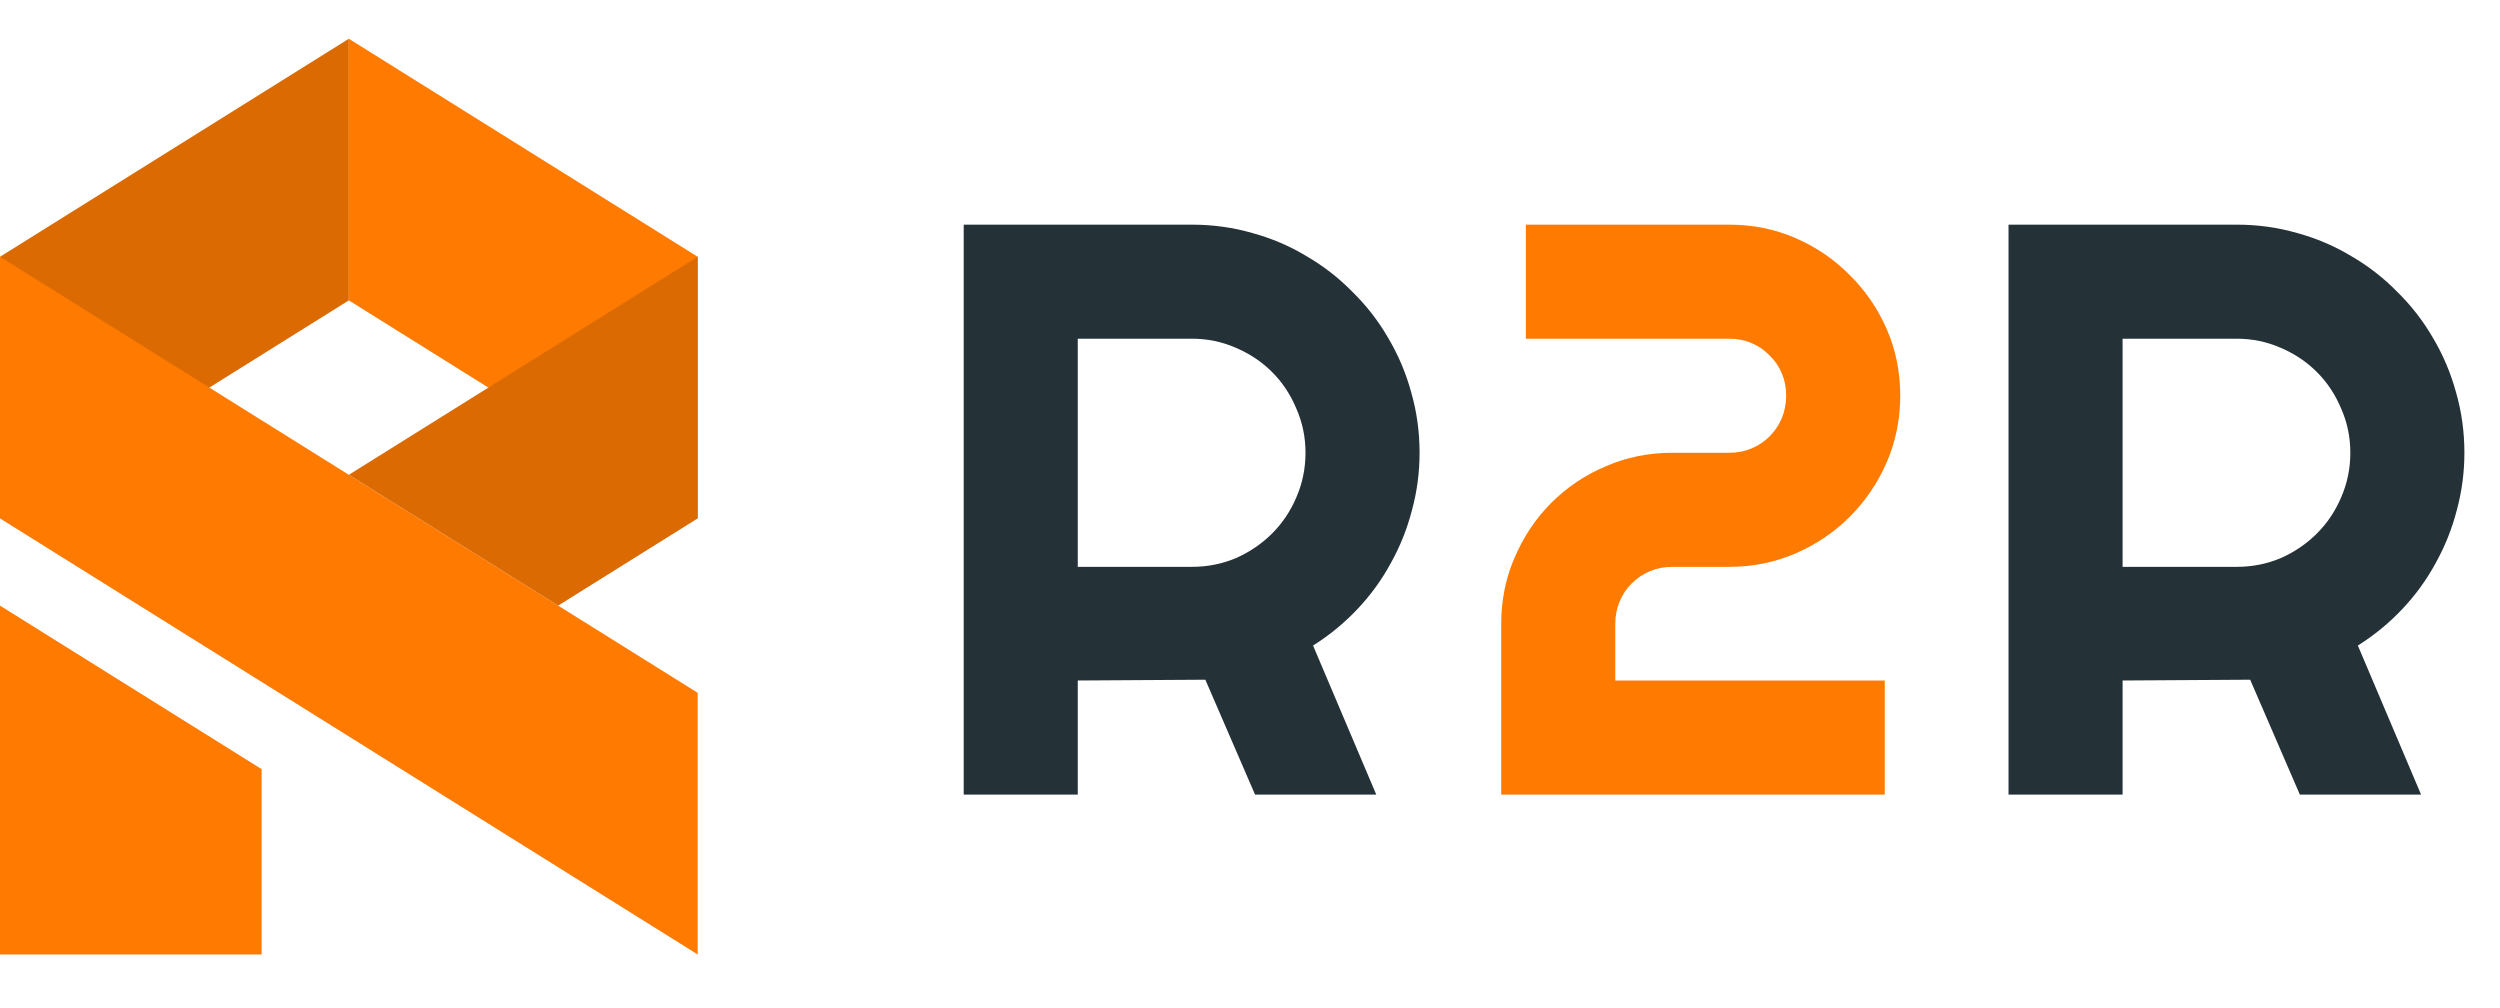
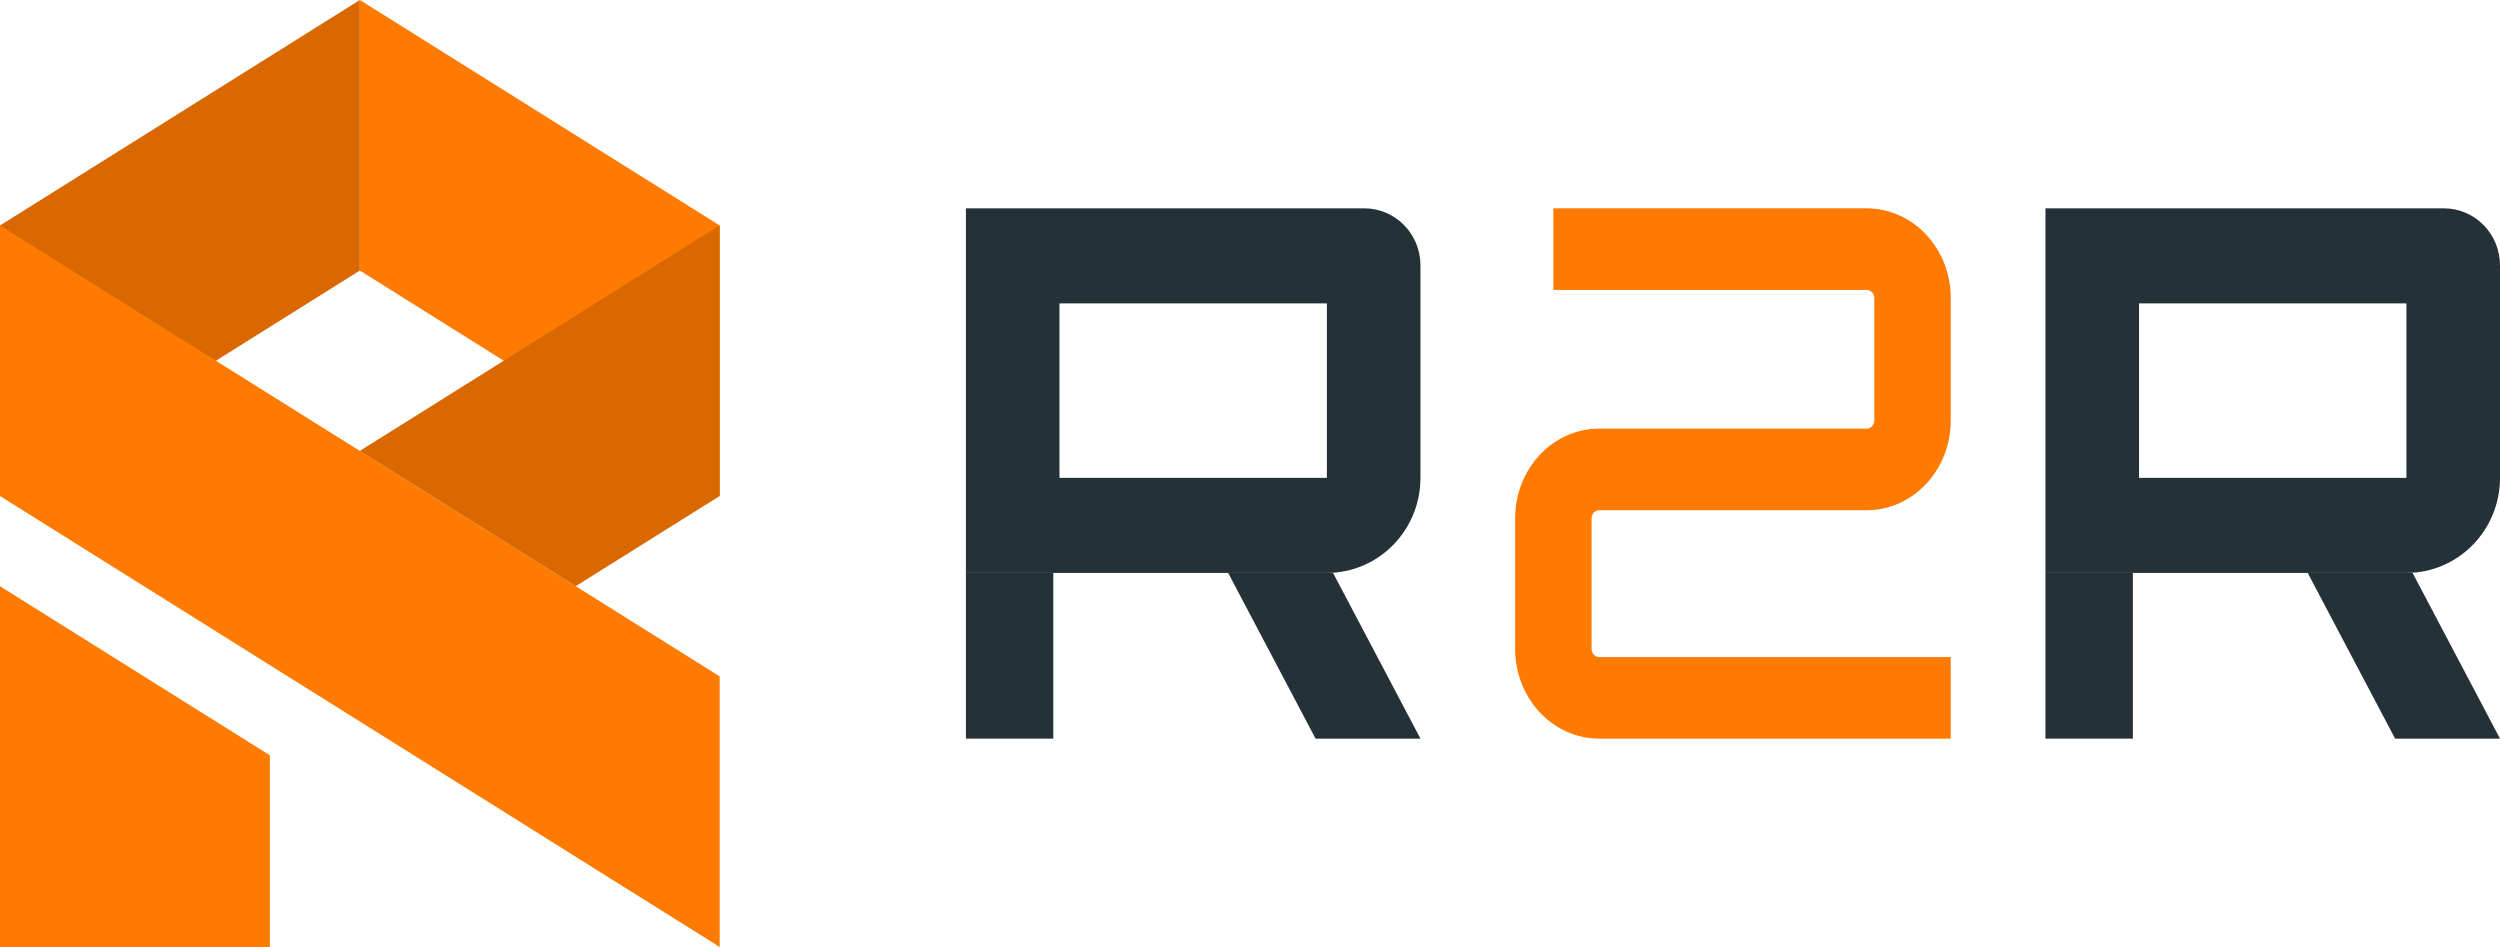
- <svg xmlns="http://www.w3.org/2000/svg" width="129" height="52" viewBox="0 0 129 52" fill="none">
-   <path d="M18 2V15.5L0 26.75V13.25L18 2Z" fill="#DB6A02" />
-   <path d="M0 26.75L36 49.25V35.75L0 13.25V26.75Z" fill="#FF7A00" />
-   <path d="M18 2V15.5L36 26.75V13.25L18 2Z" fill="#FF7A00" />
-   <path fill-rule="evenodd" clip-rule="evenodd" d="M28.8 31.25L18 24.5L36 13.25V26.75L28.8 31.25Z" fill="#DB6A02" />
-   <path fill-rule="evenodd" clip-rule="evenodd" d="M13.5 39.688L0 31.25V49.25H13.5V39.688Z" fill="#FF7A00" />
-   <path d="M55.613 17.477V29.249H61.499C62.306 29.249 63.065 29.099 63.775 28.798C64.486 28.483 65.108 28.06 65.642 27.526C66.175 26.993 66.592 26.371 66.893 25.66C67.207 24.936 67.364 24.17 67.364 23.363C67.364 22.557 67.207 21.798 66.893 21.087C66.592 20.362 66.175 19.733 65.642 19.2C65.108 18.667 64.486 18.25 63.775 17.949C63.065 17.635 62.306 17.477 61.499 17.477H55.613ZM55.613 41H49.727V11.592H61.499C62.579 11.592 63.618 11.735 64.616 12.023C65.614 12.296 66.544 12.692 67.405 13.212C68.28 13.718 69.073 14.333 69.784 15.058C70.509 15.769 71.124 16.561 71.63 17.436C72.149 18.311 72.546 19.248 72.819 20.246C73.106 21.244 73.25 22.283 73.25 23.363C73.25 24.375 73.12 25.359 72.86 26.316C72.614 27.273 72.252 28.183 71.773 29.044C71.309 29.905 70.734 30.698 70.051 31.423C69.367 32.148 68.602 32.776 67.754 33.31L71.015 41H64.76L62.196 35.073L55.613 35.114V41ZM109.526 17.477V29.249H115.412C116.218 29.249 116.977 29.099 117.688 28.798C118.399 28.483 119.021 28.06 119.554 27.526C120.087 26.993 120.504 26.371 120.805 25.66C121.12 24.936 121.277 24.17 121.277 23.363C121.277 22.557 121.12 21.798 120.805 21.087C120.504 20.362 120.087 19.733 119.554 19.2C119.021 18.667 118.399 18.25 117.688 17.949C116.977 17.635 116.218 17.477 115.412 17.477H109.526ZM109.526 41H103.64V11.592H115.412C116.492 11.592 117.531 11.735 118.529 12.023C119.527 12.296 120.457 12.692 121.318 13.212C122.193 13.718 122.986 14.333 123.697 15.058C124.421 15.769 125.037 16.561 125.542 17.436C126.062 18.311 126.458 19.248 126.732 20.246C127.019 21.244 127.163 22.283 127.163 23.363C127.163 24.375 127.033 25.359 126.773 26.316C126.527 27.273 126.165 28.183 125.686 29.044C125.221 29.905 124.647 30.698 123.963 31.423C123.28 32.148 122.514 32.776 121.666 33.31L124.927 41H118.672L116.109 35.073L109.526 35.114V41Z" fill="#243238" />
-   <path d="M98.053 20.41C98.053 21.627 97.82 22.775 97.356 23.855C96.891 24.922 96.255 25.858 95.448 26.665C94.656 27.458 93.726 28.087 92.659 28.552C91.593 29.017 90.451 29.249 89.235 29.249H86.281C85.871 29.249 85.489 29.324 85.133 29.475C84.778 29.625 84.463 29.837 84.19 30.11C83.93 30.37 83.725 30.678 83.575 31.033C83.424 31.389 83.349 31.771 83.349 32.182V35.114H97.253V41H77.463V32.182C77.463 30.965 77.695 29.823 78.16 28.757C78.625 27.677 79.254 26.74 80.047 25.947C80.854 25.141 81.79 24.512 82.857 24.061C83.923 23.596 85.065 23.363 86.281 23.363H89.235C89.645 23.363 90.028 23.288 90.383 23.138C90.739 22.987 91.046 22.782 91.306 22.523C91.579 22.249 91.791 21.935 91.942 21.579C92.092 21.21 92.167 20.82 92.167 20.41C92.167 20 92.092 19.617 91.942 19.262C91.791 18.906 91.579 18.599 91.306 18.339C91.046 18.065 90.739 17.854 90.383 17.703C90.028 17.553 89.645 17.477 89.235 17.477H78.735V11.592H89.235C90.451 11.592 91.593 11.824 92.659 12.289C93.726 12.754 94.656 13.39 95.448 14.196C96.255 14.989 96.891 15.919 97.356 16.985C97.82 18.052 98.053 19.193 98.053 20.41Z" fill="#FF7A00" />
+ <svg xmlns="http://www.w3.org/2000/svg" width="132" height="50" viewBox="0 0 132 50" fill="none">
+   <path d="M18.999 0V14.286L0 26.191V11.905L18.999 0Z" fill="#D96800" />
+   <path d="M0 26.191L37.999 50V35.714L0 11.905V26.191Z" fill="#FF7A00" />
+   <path d="M19.001 0V14.286L38 26.191V11.905L19.001 0Z" fill="#FF7A00" />
+   <path fill-rule="evenodd" clip-rule="evenodd" d="M30.395 30.952L18.995 23.809L37.995 11.905V26.191L30.395 30.952Z" fill="#D96800" />
+   <path fill-rule="evenodd" clip-rule="evenodd" d="M14.25 39.881L0 30.952V50H14.25V39.881Z" fill="#FF7A00" />
+   <path fill-rule="evenodd" clip-rule="evenodd" d="M70.059 16.02H55.941V25.23H70.059V16.02ZM51 11V30.25H70.059C72.788 30.25 75 28.003 75 25.23V14.012C75 12.348 73.673 11 72.035 11H51Z" fill="#243238" />
+   <path d="M51 30.25L55.615 30.25V39H51L51 30.25Z" fill="#243238" />
+   <path d="M64.846 30.25H70.385L75 39H69.462L64.846 30.25Z" fill="#243238" />
+   <path fill-rule="evenodd" clip-rule="evenodd" d="M127.059 16.02H112.941V25.23H127.059V16.02ZM108 11V30.25H127.059C129.788 30.25 132 28.003 132 25.23V14.012C132 12.348 130.673 11 129.035 11H108Z" fill="#243238" />
+   <path d="M108 30.25L112.615 30.25V39H108L108 30.25Z" fill="#243238" />
+   <path d="M121.846 30.25H127.385L132 39H126.462L121.846 30.25Z" fill="#243238" />
+   <path fill-rule="evenodd" clip-rule="evenodd" d="M98.561 15.308H82.017V11H98.561C101.013 11 103 13.121 103 15.739V22.2C103 24.817 101.013 26.939 98.561 26.939H84.439C84.216 26.939 84.035 27.131 84.035 27.369V34.261C84.035 34.499 84.216 34.692 84.439 34.692H103V39H84.439C81.987 39 80 36.879 80 34.261V27.369C80 24.752 81.987 22.631 84.439 22.631H98.561C98.784 22.631 98.965 22.438 98.965 22.2V15.739C98.965 15.501 98.784 15.308 98.561 15.308Z" fill="#FF7A00" />
</svg>
